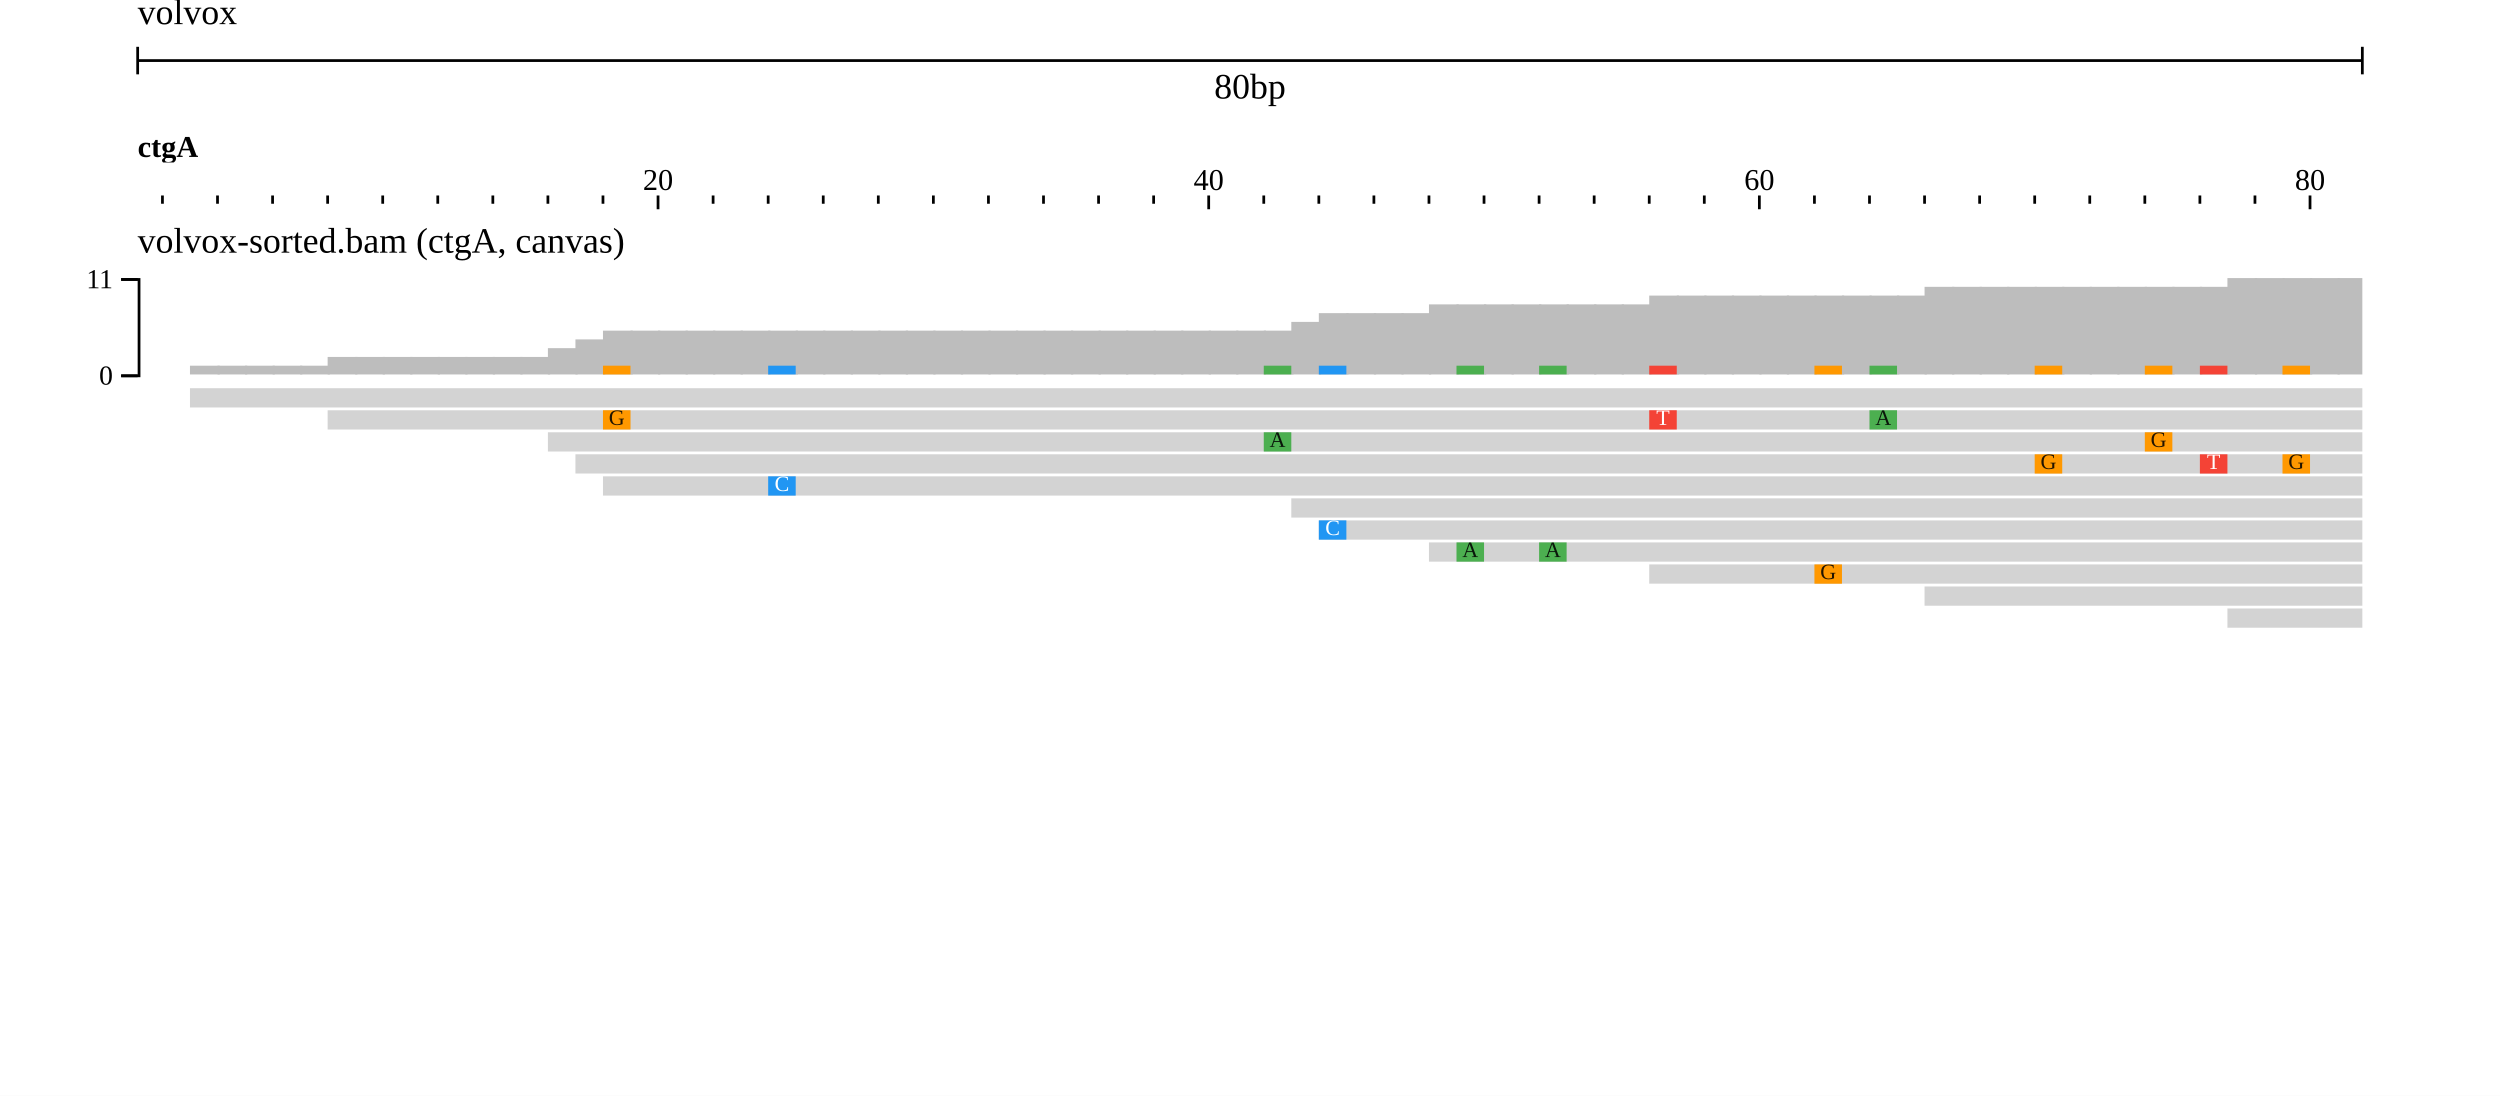
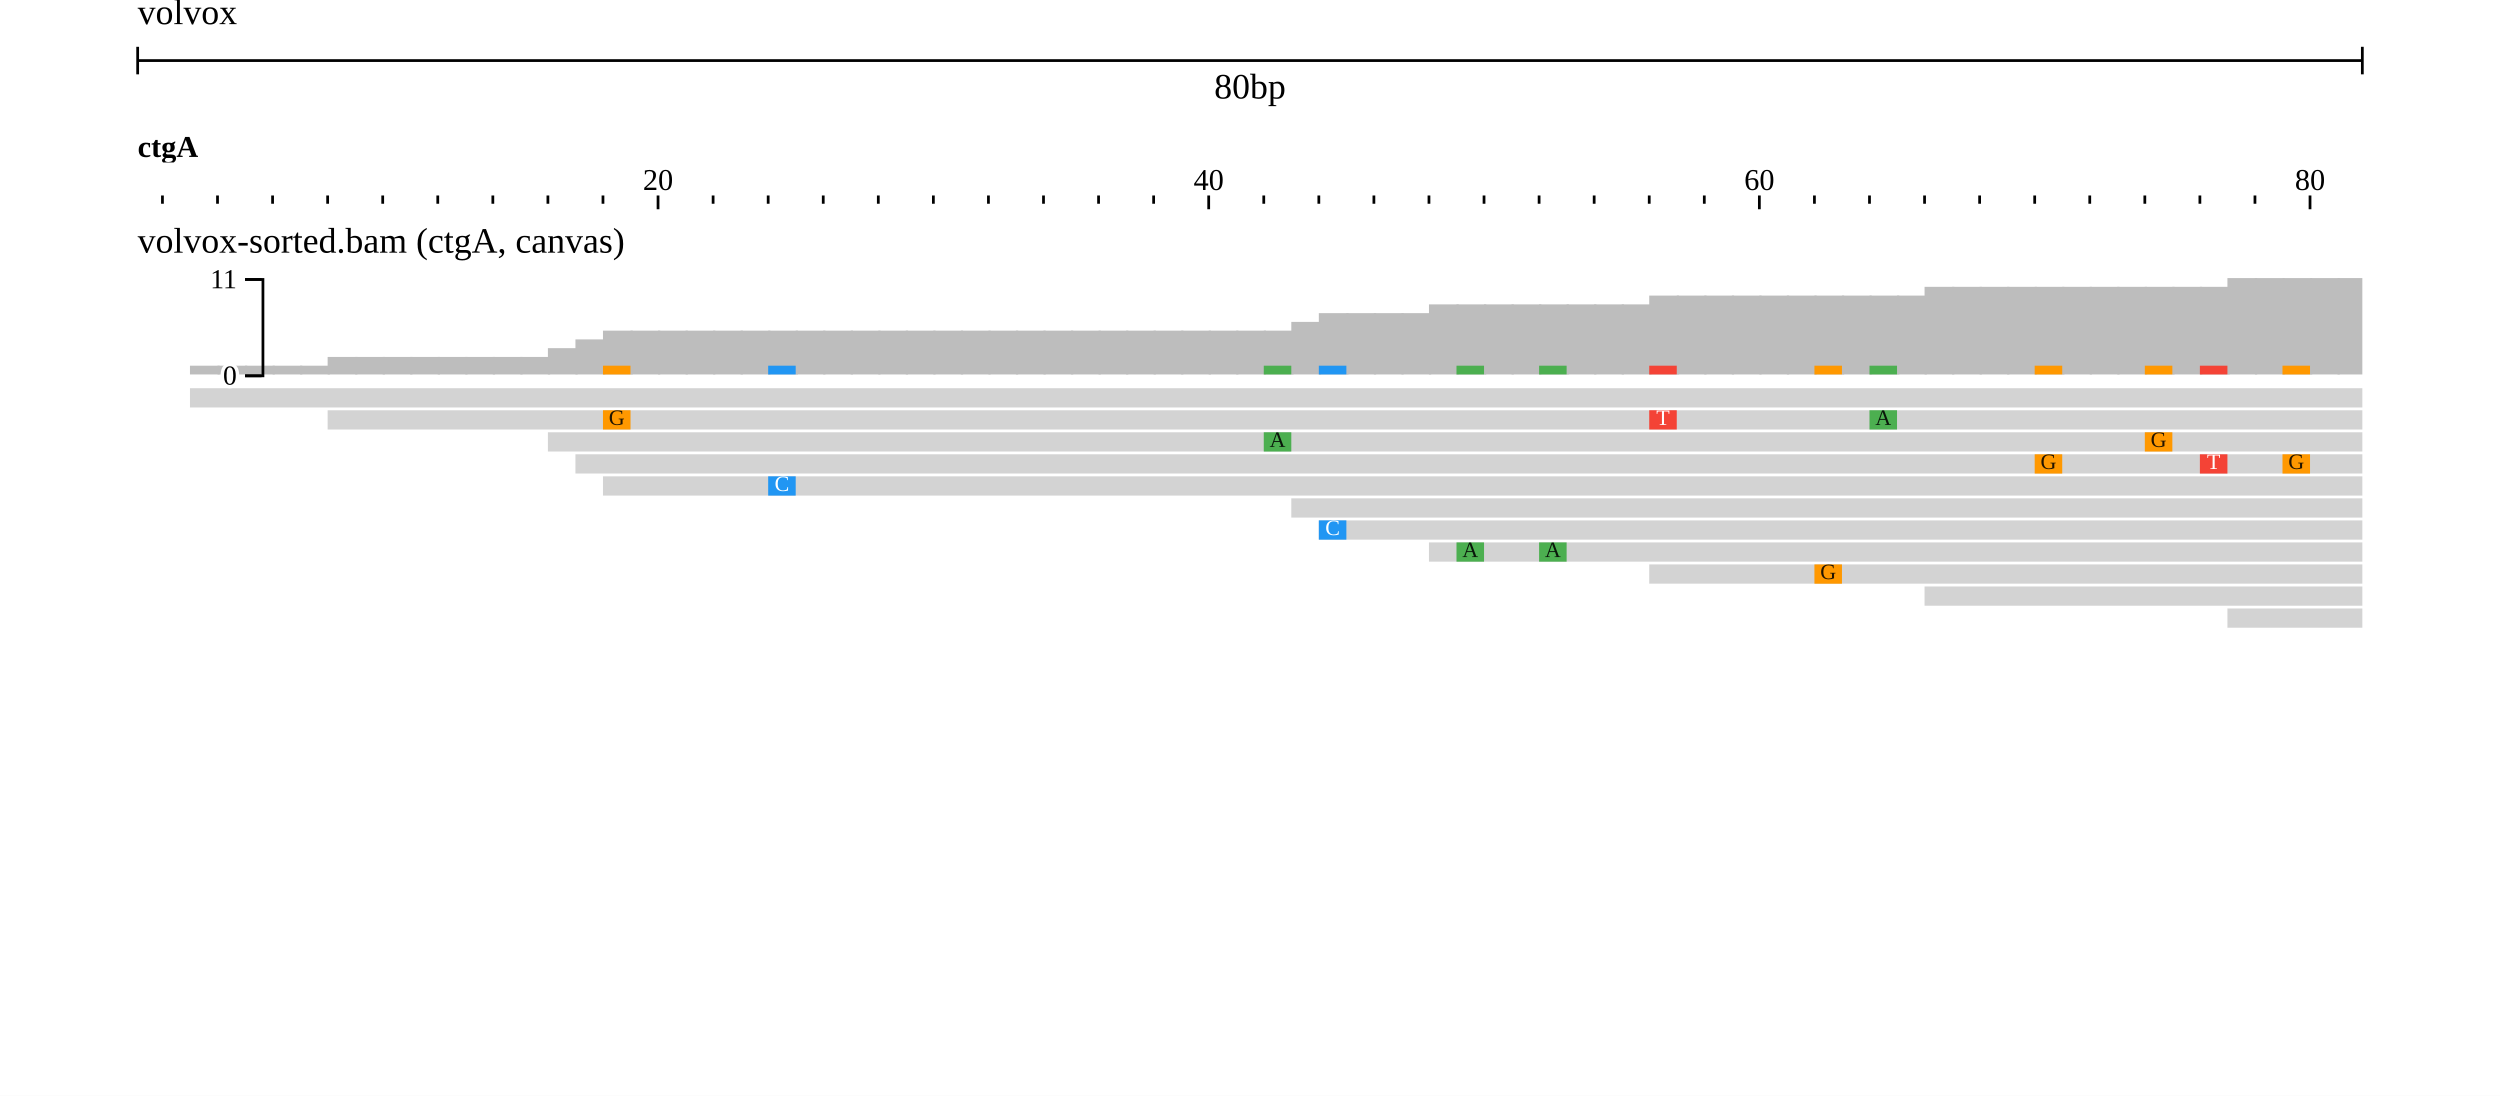
<svg xmlns="http://www.w3.org/2000/svg" width="908" height="398" viewBox="0 0 908 398">
  <rect width="908" height="398" fill="#ffffff" />
  <g transform="translate(50 0)">
    <g transform="translate(0)">
      <g id="header">
        <text x="0" y="0" dominant-baseline="hanging" font-size="13" fill="#000000">volvox</text>
        <g transform="translate(0 22)">
          <line x1="0" x2="808" y1="0" y2="0" stroke="#000000" />
          <line x1="0" x2="0" y1="-5" y2="5" stroke="#000000" />
          <line x1="808" x2="808" y1="-5" y2="5" stroke="#000000" />
          <text x="404" y="5" text-anchor="middle" dominant-baseline="hanging" font-size="13" fill="#000000">80bp</text>
        </g>
        <g transform="translate(0 44)">
          <defs>
            <clipPath id="ruler-clip-integration_test">
              <rect x="0" y="0" width="808" height="34" />
            </clipPath>
          </defs>
          <g clip-path="url(#ruler-clip-integration_test)">
            <path d="M189 27V32M389 27V32M589 27V32M789 27V32M989 27V32M1189 27V32M1389 27V32M1589 27V32M9 27V30M29 27V30M49 27V30M69 27V30M89 27V30M109 27V30M129 27V30M149 27V30M169 27V30M209 27V30M229 27V30M249 27V30M269 27V30M289 27V30M309 27V30M329 27V30M349 27V30M369 27V30M409 27V30M429 27V30M449 27V30M469 27V30M489 27V30M509 27V30M529 27V30M549 27V30M569 27V30M609 27V30M629 27V30M649 27V30M669 27V30M689 27V30M709 27V30M729 27V30M749 27V30M769 27V30M809 27V30M829 27V30M849 27V30M869 27V30M889 27V30M909 27V30M929 27V30M949 27V30M969 27V30M1009 27V30M1029 27V30M1049 27V30M1069 27V30M1089 27V30M1109 27V30M1129 27V30M1149 27V30M1169 27V30M1209 27V30M1229 27V30M1249 27V30M1269 27V30M1289 27V30M1309 27V30M1329 27V30M1349 27V30M1369 27V30M1409 27V30M1429 27V30M1449 27V30M1469 27V30M1489 27V30M1509 27V30M1529 27V30M1549 27V30M1569 27V30" stroke-width="1" stroke="#000000" fill="none" />
            <text x="189" y="25" text-anchor="middle" font-size="11" fill="#000000">20</text>
            <text x="389" y="25" text-anchor="middle" font-size="11" fill="#000000">40</text>
            <text x="589" y="25" text-anchor="middle" font-size="11" fill="#000000">60</text>
            <text x="789" y="25" text-anchor="middle" font-size="11" fill="#000000">80</text>
            <g transform="translate(0 0)">
              <defs>
                <clipPath id="reflabel-integration_test-volvox:ctgA:0:80:0">
                  <rect x="0" y="0" width="1598" height="15" />
                </clipPath>
              </defs>
              <g clip-path="url(#reflabel-integration_test-volvox:ctgA:0:80:0)">
                <text x="0" y="13" font-size="11" font-weight="bold" fill="#000000">ctgA</text>
              </g>
            </g>
          </g>
        </g>
      </g>
    </g>
    <g transform="translate(0 78)">
      <g transform="translate(0 0)">
        <defs>
          <clipPath id="track-clip-integration_test-volvox_alignments_pileup_coverage">
            <rect x="-50" y="18" width="858" height="250" />
          </clipPath>
        </defs>
        <g clip-path="url(#track-clip-integration_test-volvox_alignments_pileup_coverage)">
          <g transform="translate(0 18)">
            <defs>
              <clipPath id="alignments-clip-5GfQp_z8Ji">
                <rect x="0" y="0" width="808" height="250" />
              </clipPath>
            </defs>
            <g clip-path="url(#alignments-clip-5GfQp_z8Ji)">
              <g>
                <clipPath id="svgcanvas-clip-2">
                  <path d="M0,0h808v250h-808Z" />
                </clipPath>
                <g clip-path="url(#svgcanvas-clip-2)">
                  <clipPath id="svgcanvas-clip-3">
                    <path d="M0,0h808v250h-808Z" />
                  </clipPath>
                  <g clip-path="url(#svgcanvas-clip-3)">
                    <rect x="-1" y="40" width="10.8" height="0" fill="rgb(189,189,189)" />
                    <rect x="9" y="40" width="10.8" height="0" fill="rgb(189,189,189)" />
                    <rect x="19" y="36.82" width="10.8" height="3.18" fill="rgb(189,189,189)" />
                    <rect x="29" y="36.82" width="10.8" height="3.18" fill="rgb(189,189,189)" />
                    <rect x="39" y="36.82" width="10.8" height="3.18" fill="rgb(189,189,189)" />
                    <rect x="49" y="36.82" width="10.8" height="3.18" fill="rgb(189,189,189)" />
                    <rect x="59" y="36.82" width="10.8" height="3.18" fill="rgb(189,189,189)" />
                    <rect x="69" y="33.64" width="10.8" height="6.36" fill="rgb(189,189,189)" />
                    <rect x="79" y="33.64" width="10.8" height="6.36" fill="rgb(189,189,189)" />
                    <rect x="89" y="33.64" width="10.8" height="6.36" fill="rgb(189,189,189)" />
                    <rect x="99" y="33.64" width="10.8" height="6.36" fill="rgb(189,189,189)" />
                    <rect x="109" y="33.64" width="10.8" height="6.36" fill="rgb(189,189,189)" />
                    <rect x="119" y="33.64" width="10.8" height="6.36" fill="rgb(189,189,189)" />
                    <rect x="129" y="33.64" width="10.8" height="6.36" fill="rgb(189,189,189)" />
                    <rect x="139" y="33.64" width="10.8" height="6.36" fill="rgb(189,189,189)" />
                    <rect x="149" y="30.45" width="10.8" height="9.55" fill="rgb(189,189,189)" />
                    <rect x="159" y="27.27" width="10.8" height="12.73" fill="rgb(189,189,189)" />
                    <rect x="169" y="24.09" width="10.8" height="15.91" fill="rgb(189,189,189)" />
                    <rect x="179" y="24.09" width="10.8" height="15.91" fill="rgb(189,189,189)" />
                    <rect x="189" y="24.09" width="10.8" height="15.91" fill="rgb(189,189,189)" />
                    <rect x="199" y="24.09" width="10.8" height="15.91" fill="rgb(189,189,189)" />
                    <rect x="209" y="24.09" width="10.8" height="15.91" fill="rgb(189,189,189)" />
                    <rect x="219" y="24.09" width="10.8" height="15.91" fill="rgb(189,189,189)" />
                    <rect x="229" y="24.09" width="10.8" height="15.91" fill="rgb(189,189,189)" />
                    <rect x="239" y="24.09" width="10.8" height="15.91" fill="rgb(189,189,189)" />
                    <rect x="249" y="24.09" width="10.8" height="15.91" fill="rgb(189,189,189)" />
                    <rect x="259" y="24.09" width="10.8" height="15.91" fill="rgb(189,189,189)" />
                    <rect x="269" y="24.09" width="10.8" height="15.91" fill="rgb(189,189,189)" />
                    <rect x="279" y="24.09" width="10.8" height="15.91" fill="rgb(189,189,189)" />
                    <rect x="289" y="24.09" width="10.8" height="15.91" fill="rgb(189,189,189)" />
                    <rect x="299" y="24.09" width="10.8" height="15.91" fill="rgb(189,189,189)" />
                    <rect x="309" y="24.09" width="10.8" height="15.91" fill="rgb(189,189,189)" />
                    <rect x="319" y="24.09" width="10.8" height="15.91" fill="rgb(189,189,189)" />
                    <rect x="329" y="24.09" width="10.8" height="15.91" fill="rgb(189,189,189)" />
                    <rect x="339" y="24.09" width="10.8" height="15.91" fill="rgb(189,189,189)" />
                    <rect x="349" y="24.09" width="10.8" height="15.91" fill="rgb(189,189,189)" />
                    <rect x="359" y="24.09" width="10.8" height="15.91" fill="rgb(189,189,189)" />
                    <rect x="369" y="24.09" width="10.8" height="15.91" fill="rgb(189,189,189)" />
                    <rect x="379" y="24.09" width="10.8" height="15.91" fill="rgb(189,189,189)" />
                    <rect x="389" y="24.09" width="10.8" height="15.91" fill="rgb(189,189,189)" />
                    <rect x="399" y="24.09" width="10.8" height="15.91" fill="rgb(189,189,189)" />
                    <rect x="409" y="24.09" width="10.8" height="15.91" fill="rgb(189,189,189)" />
                    <rect x="419" y="20.91" width="10.8" height="19.09" fill="rgb(189,189,189)" />
                    <rect x="429" y="17.73" width="10.8" height="22.27" fill="rgb(189,189,189)" />
                    <rect x="439" y="17.73" width="10.8" height="22.27" fill="rgb(189,189,189)" />
                    <rect x="449" y="17.73" width="10.8" height="22.27" fill="rgb(189,189,189)" />
                    <rect x="459" y="17.73" width="10.8" height="22.27" fill="rgb(189,189,189)" />
                    <rect x="469" y="14.55" width="10.8" height="25.45" fill="rgb(189,189,189)" />
                    <rect x="479" y="14.55" width="10.8" height="25.45" fill="rgb(189,189,189)" />
                    <rect x="489" y="14.55" width="10.8" height="25.45" fill="rgb(189,189,189)" />
                    <rect x="499" y="14.55" width="10.8" height="25.45" fill="rgb(189,189,189)" />
                    <rect x="509" y="14.55" width="10.8" height="25.45" fill="rgb(189,189,189)" />
                    <rect x="519" y="14.55" width="10.8" height="25.45" fill="rgb(189,189,189)" />
                    <rect x="529" y="14.55" width="10.8" height="25.45" fill="rgb(189,189,189)" />
                    <rect x="539" y="14.55" width="10.8" height="25.45" fill="rgb(189,189,189)" />
                    <rect x="549" y="11.36" width="10.8" height="28.64" fill="rgb(189,189,189)" />
                    <rect x="559" y="11.36" width="10.8" height="28.64" fill="rgb(189,189,189)" />
                    <rect x="569" y="11.36" width="10.8" height="28.64" fill="rgb(189,189,189)" />
                    <rect x="579" y="11.36" width="10.8" height="28.64" fill="rgb(189,189,189)" />
                    <rect x="589" y="11.36" width="10.8" height="28.64" fill="rgb(189,189,189)" />
                    <rect x="599" y="11.36" width="10.8" height="28.64" fill="rgb(189,189,189)" />
                    <rect x="609" y="11.36" width="10.8" height="28.64" fill="rgb(189,189,189)" />
                    <rect x="619" y="11.36" width="10.8" height="28.64" fill="rgb(189,189,189)" />
                    <rect x="629" y="11.36" width="10.8" height="28.64" fill="rgb(189,189,189)" />
                    <rect x="639" y="11.36" width="10.8" height="28.64" fill="rgb(189,189,189)" />
                    <rect x="649" y="8.18" width="10.8" height="31.82" fill="rgb(189,189,189)" />
                    <rect x="659" y="8.18" width="10.8" height="31.82" fill="rgb(189,189,189)" />
                    <rect x="669" y="8.18" width="10.8" height="31.82" fill="rgb(189,189,189)" />
                    <rect x="679" y="8.18" width="10.8" height="31.82" fill="rgb(189,189,189)" />
                    <rect x="689" y="8.18" width="10.8" height="31.82" fill="rgb(189,189,189)" />
                    <rect x="699" y="8.18" width="10.8" height="31.82" fill="rgb(189,189,189)" />
                    <rect x="709" y="8.18" width="10.8" height="31.82" fill="rgb(189,189,189)" />
                    <rect x="719" y="8.18" width="10.8" height="31.82" fill="rgb(189,189,189)" />
                    <rect x="729" y="8.18" width="10.8" height="31.82" fill="rgb(189,189,189)" />
                    <rect x="739" y="8.18" width="10.8" height="31.82" fill="rgb(189,189,189)" />
                    <rect x="749" y="8.18" width="10.8" height="31.82" fill="rgb(189,189,189)" />
                    <rect x="759" y="5" width="10.8" height="35" fill="rgb(189,189,189)" />
                    <rect x="769" y="5" width="10.8" height="35" fill="rgb(189,189,189)" />
                    <rect x="779" y="5" width="10.8" height="35" fill="rgb(189,189,189)" />
                    <rect x="789" y="5" width="10.8" height="35" fill="rgb(189,189,189)" />
                    <rect x="799" y="5" width="10.8" height="35" fill="rgb(189,189,189)" />
                    <rect x="169" y="36.82" width="10" height="3.18" fill="rgb(255,152,0)" />
                    <rect x="549" y="36.82" width="10" height="3.18" fill="rgb(244,67,54)" />
                    <rect x="629" y="36.82" width="10" height="3.18" fill="rgb(76,175,80)" />
                    <rect x="409" y="36.82" width="10" height="3.18" fill="rgb(76,175,80)" />
                    <rect x="729" y="36.82" width="10" height="3.18" fill="rgb(255,152,0)" />
                    <rect x="689" y="36.82" width="10" height="3.18" fill="rgb(255,152,0)" />
                    <rect x="749" y="36.82" width="10" height="3.18" fill="rgb(244,67,54)" />
                    <rect x="779" y="36.82" width="10" height="3.18" fill="rgb(255,152,0)" />
                    <rect x="229" y="36.82" width="10" height="3.18" fill="rgb(33,150,243)" />
                    <rect x="429" y="36.82" width="10" height="3.18" fill="rgb(33,150,243)" />
                    <rect x="479" y="36.82" width="10" height="3.18" fill="rgb(76,175,80)" />
                    <rect x="509" y="36.82" width="10" height="3.18" fill="rgb(76,175,80)" />
                    <rect x="609" y="36.82" width="10" height="3.18" fill="rgb(255,152,0)" />
                  </g>
                  <clipPath id="svgcanvas-clip-4">
                    <path d="M0,45h808v205h-808Z" />
                  </clipPath>
                  <g clip-path="url(#svgcanvas-clip-4)">
                    <path d="M19,45L1019,45L1027,48.5L1019,52L19,52Z" fill="rgb(211,211,211)" stroke="none" />
                    <path d="M69,53L1069,53L1077,56.5L1069,60L69,60Z" fill="rgb(211,211,211)" stroke="none" />
                    <path d="M149,61L1149,61L1157,64.5L1149,68L149,68Z" fill="rgb(211,211,211)" stroke="none" />
                    <path d="M159,69L1159,69L1167,72.5L1159,76L159,76Z" fill="rgb(211,211,211)" stroke="none" />
                    <path d="M169,77L1169,77L1177,80.5L1169,84L169,84Z" fill="rgb(211,211,211)" stroke="none" />
                    <rect x="419" y="85" width="1000" height="7" fill="rgb(211,211,211)" />
                    <rect x="429" y="93" width="1000" height="7" fill="rgb(211,211,211)" />
                    <rect x="469" y="101" width="1000" height="7" fill="rgb(211,211,211)" />
                    <rect x="549" y="109" width="1000" height="7" fill="rgb(211,211,211)" />
                    <rect x="649" y="117" width="1000" height="7" fill="rgb(211,211,211)" />
                    <rect x="759" y="125" width="1000" height="7" fill="rgb(211,211,211)" />
                    <rect x="899" y="133" width="1000" height="7" fill="rgb(211,211,211)" />
                    <rect x="939" y="141" width="1000" height="7" fill="rgb(211,211,211)" />
                    <rect x="1089" y="45" width="1000" height="7" fill="rgb(211,211,211)" />
                    <rect x="169" y="53" width="10" height="7" fill="rgb(255,152,0)" />
                    <rect x="549" y="53" width="10" height="7" fill="rgb(244,67,54)" />
                    <rect x="629" y="53" width="10" height="7" fill="rgb(76,175,80)" />
                    <rect x="829" y="53" width="10" height="7" fill="rgb(33,150,243)" />
                    <rect x="409" y="61" width="10" height="7" fill="rgb(76,175,80)" />
                    <rect x="729" y="61" width="10" height="7" fill="rgb(255,152,0)" />
                    <rect x="1029" y="61" width="10" height="7" fill="rgb(76,175,80)" />
                    <rect x="689" y="69" width="10" height="7" fill="rgb(255,152,0)" />
                    <rect x="749" y="69" width="10" height="7" fill="rgb(244,67,54)" />
                    <rect x="779" y="69" width="10" height="7" fill="rgb(255,152,0)" />
                    <rect x="849" y="69" width="10" height="7" fill="rgb(76,175,80)" />
                    <rect x="229" y="77" width="10" height="7" fill="rgb(33,150,243)" />
                    <rect x="859" y="77" width="10" height="7" fill="rgb(255,152,0)" />
                    <rect x="1109" y="77" width="10" height="7" fill="rgb(33,150,243)" />
                    <rect x="1039" y="85" width="10" height="7" fill="rgb(244,67,54)" />
                    <rect x="429" y="93" width="10" height="7" fill="rgb(33,150,243)" />
                    <rect x="479" y="101" width="10" height="7" fill="rgb(76,175,80)" />
                    <rect x="509" y="101" width="10" height="7" fill="rgb(76,175,80)" />
                    <rect x="609" y="109" width="10" height="7" fill="rgb(255,152,0)" />
                    <rect x="1039" y="117" width="10" height="7" fill="rgb(33,150,243)" />
                  </g>
                </g>
                <text x="174" y="56.5" fill="rgb(0,0,0)" fill-opacity="0.87" font-size="8" text-anchor="middle" dominant-baseline="middle">G</text>
                <text x="554" y="56.5" fill="#fff" font-size="8" text-anchor="middle" dominant-baseline="middle">T</text>
                <text x="634" y="56.5" fill="rgb(0,0,0)" fill-opacity="0.87" font-size="8" text-anchor="middle" dominant-baseline="middle">A</text>
                <text x="414" y="64.5" fill="rgb(0,0,0)" fill-opacity="0.87" font-size="8" text-anchor="middle" dominant-baseline="middle">A</text>
                <text x="734" y="64.5" fill="rgb(0,0,0)" fill-opacity="0.87" font-size="8" text-anchor="middle" dominant-baseline="middle">G</text>
                <text x="694" y="72.5" fill="rgb(0,0,0)" fill-opacity="0.87" font-size="8" text-anchor="middle" dominant-baseline="middle">G</text>
                <text x="754" y="72.5" fill="#fff" font-size="8" text-anchor="middle" dominant-baseline="middle">T</text>
                <text x="784" y="72.5" fill="rgb(0,0,0)" fill-opacity="0.87" font-size="8" text-anchor="middle" dominant-baseline="middle">G</text>
                <text x="234" y="80.5" fill="#fff" font-size="8" text-anchor="middle" dominant-baseline="middle">C</text>
                <text x="434" y="96.5" fill="#fff" font-size="8" text-anchor="middle" dominant-baseline="middle">C</text>
                <text x="484" y="104.5" fill="rgb(0,0,0)" fill-opacity="0.87" font-size="8" text-anchor="middle" dominant-baseline="middle">A</text>
                <text x="514" y="104.5" fill="rgb(0,0,0)" fill-opacity="0.87" font-size="8" text-anchor="middle" dominant-baseline="middle">A</text>
                <text x="614" y="112.5" fill="rgb(0,0,0)" fill-opacity="0.87" font-size="8" text-anchor="middle" dominant-baseline="middle">G</text>
              </g>
              <g />
            </g>
-             <g transform="translate(0, 0)">
+             <g transform="translate(45, 0)">
              <g font-size="10" text-anchor="end" stroke="rgb(0, 0, 0)" stroke-width="1">
                <path fill="none" d="M-6 5.5H0.5V40.5H-6" />
                <g transform="translate(0,40)">
                  <line x2="-6" y1="0.5" y2="0.5" />
                  <text stroke="#fff" stroke-width="2.5" paint-order="stroke" fill="rgb(0, 0, 0)" dy="0.32em" x="-9" y="0.5">0</text>
                </g>
                <g transform="translate(0,5)">
                  <line x2="-6" y1="0.5" y2="0.5" />
                  <text stroke="#fff" stroke-width="2.5" paint-order="stroke" fill="rgb(0, 0, 0)" dy="0.32em" x="-9" y="0.5">11</text>
                </g>
              </g>
            </g>
          </g>
        </g>
        <text x="0" y="5" font-size="13" dominant-baseline="hanging" fill="#000000">volvox-sorted.bam (ctgA, canvas)</text>
      </g>
    </g>
    <g transform="translate(0 78)">
      <defs>
        <clipPath id="highlight-clip-integration_test">
          <rect x="0" y="0" width="808" height="270" />
        </clipPath>
      </defs>
      <g clip-path="url(#highlight-clip-integration_test)" />
    </g>
  </g>
</svg>
